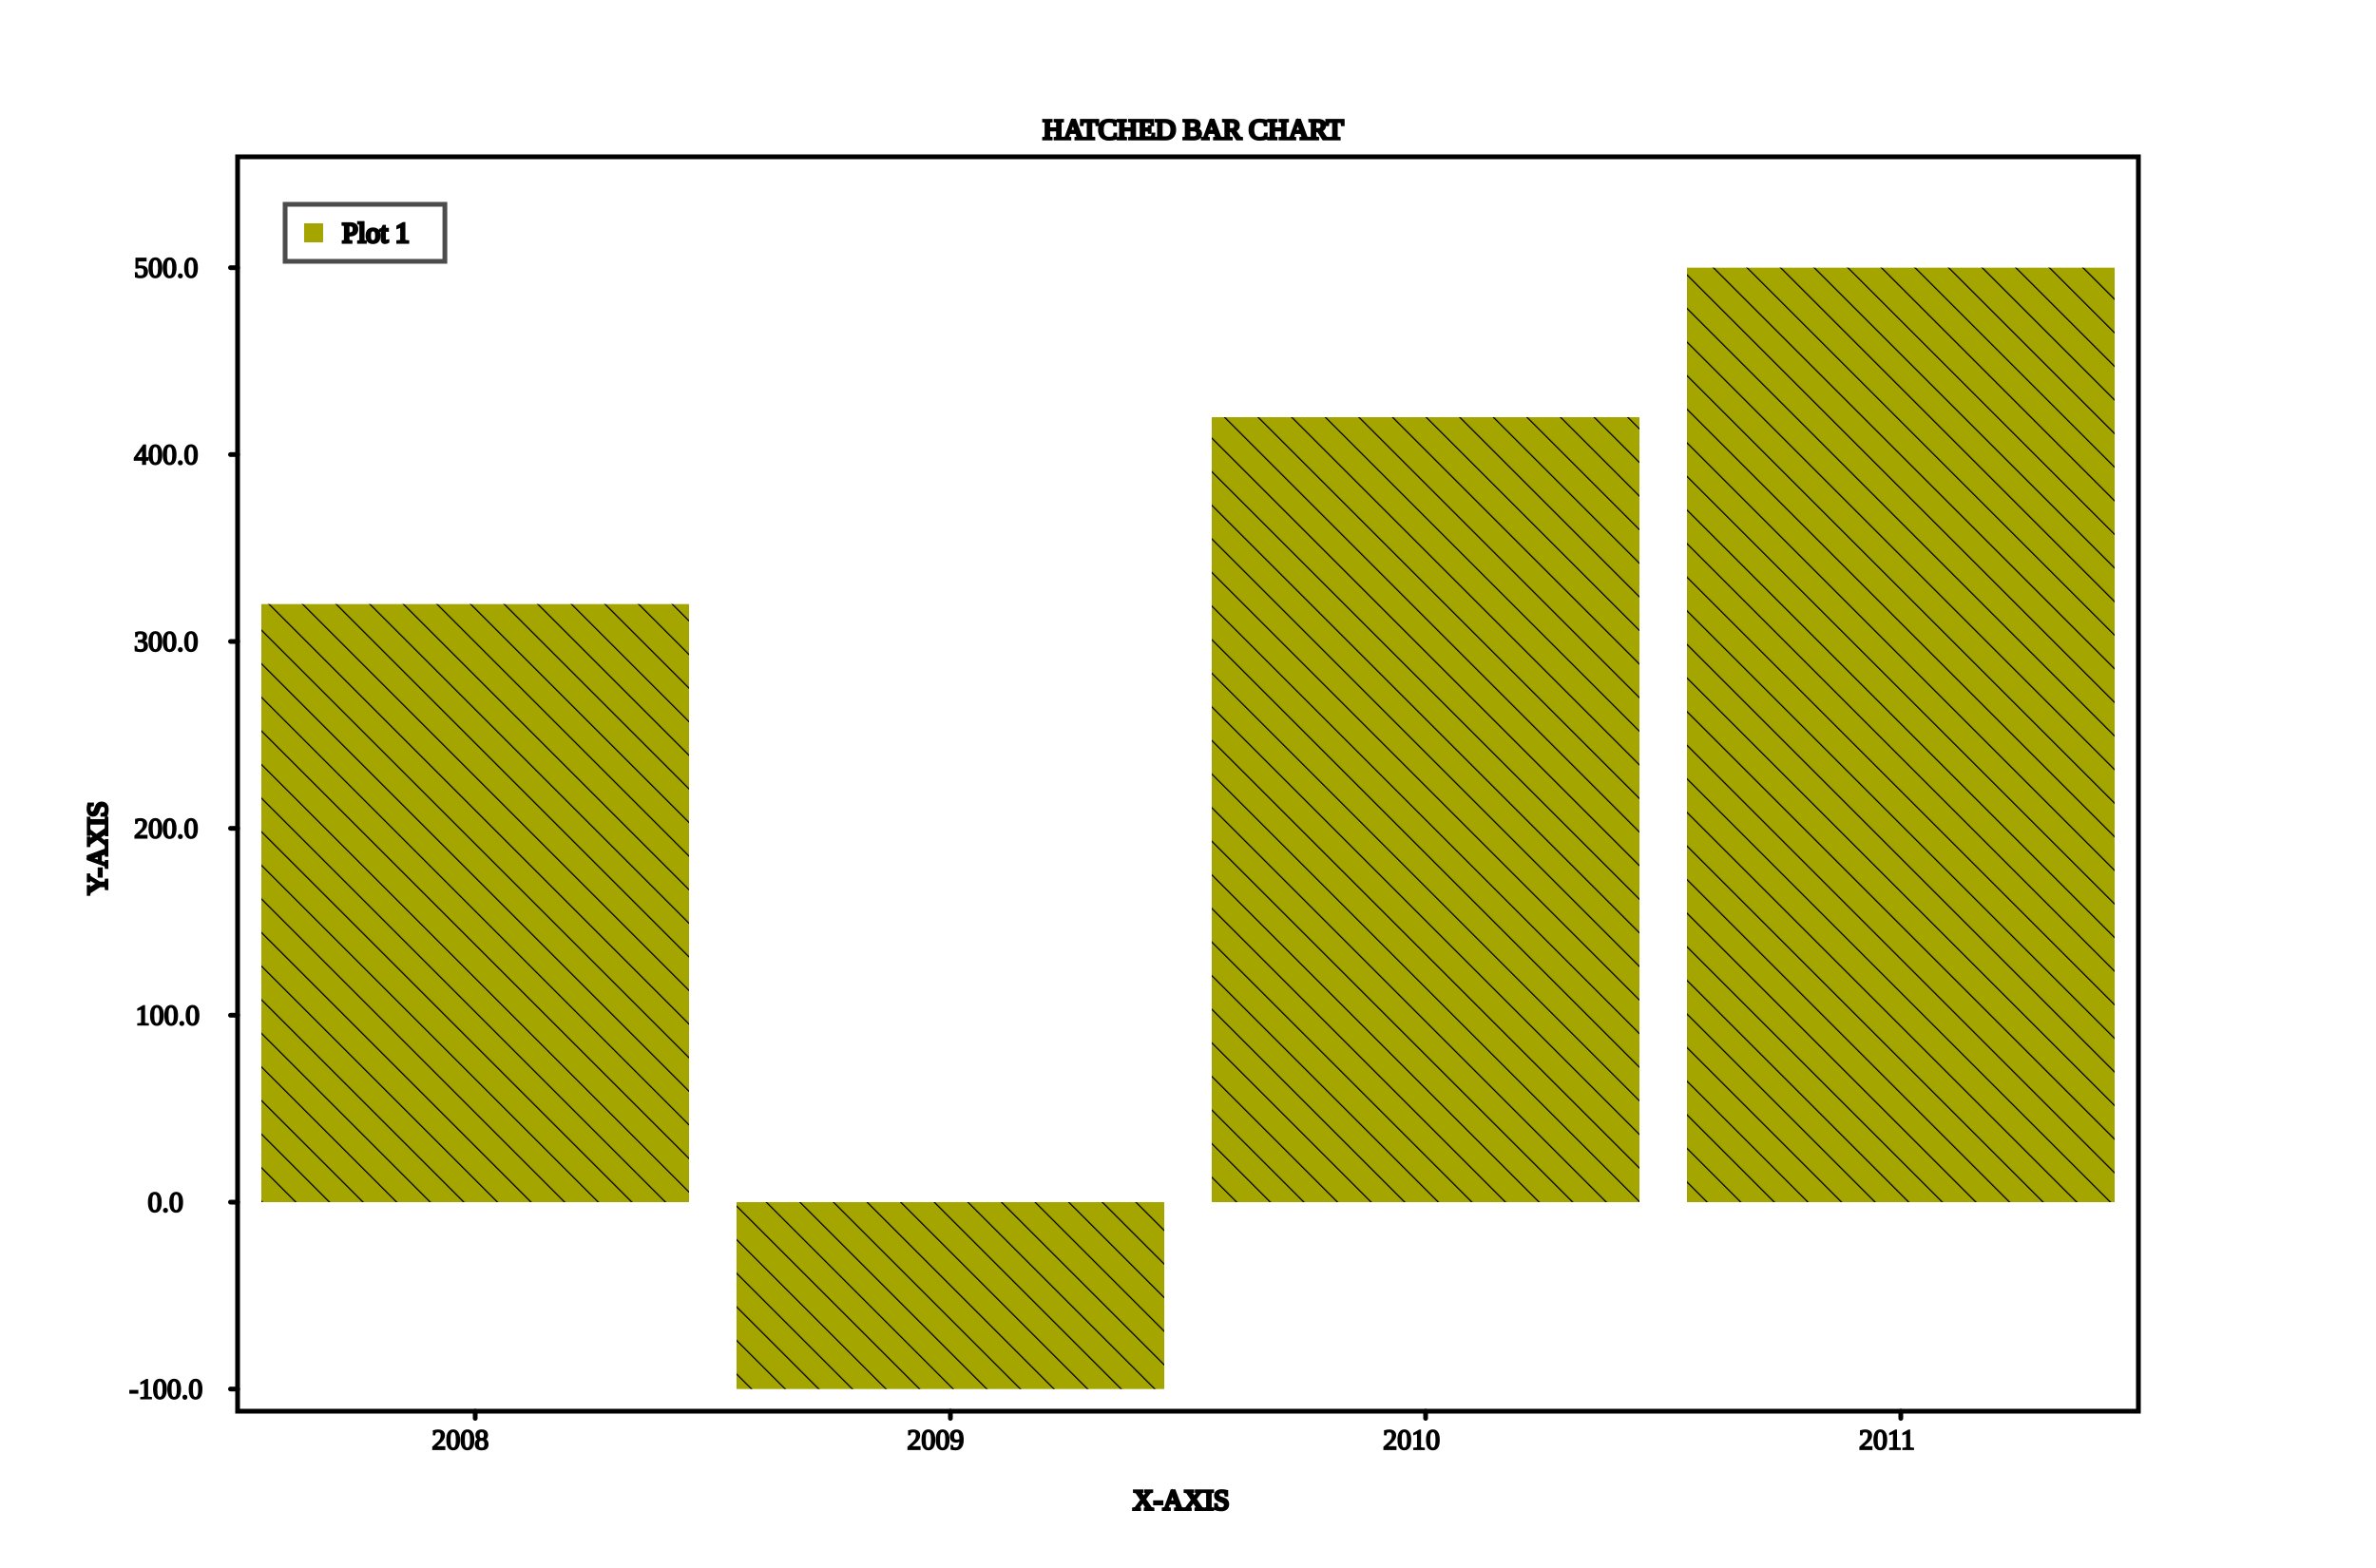
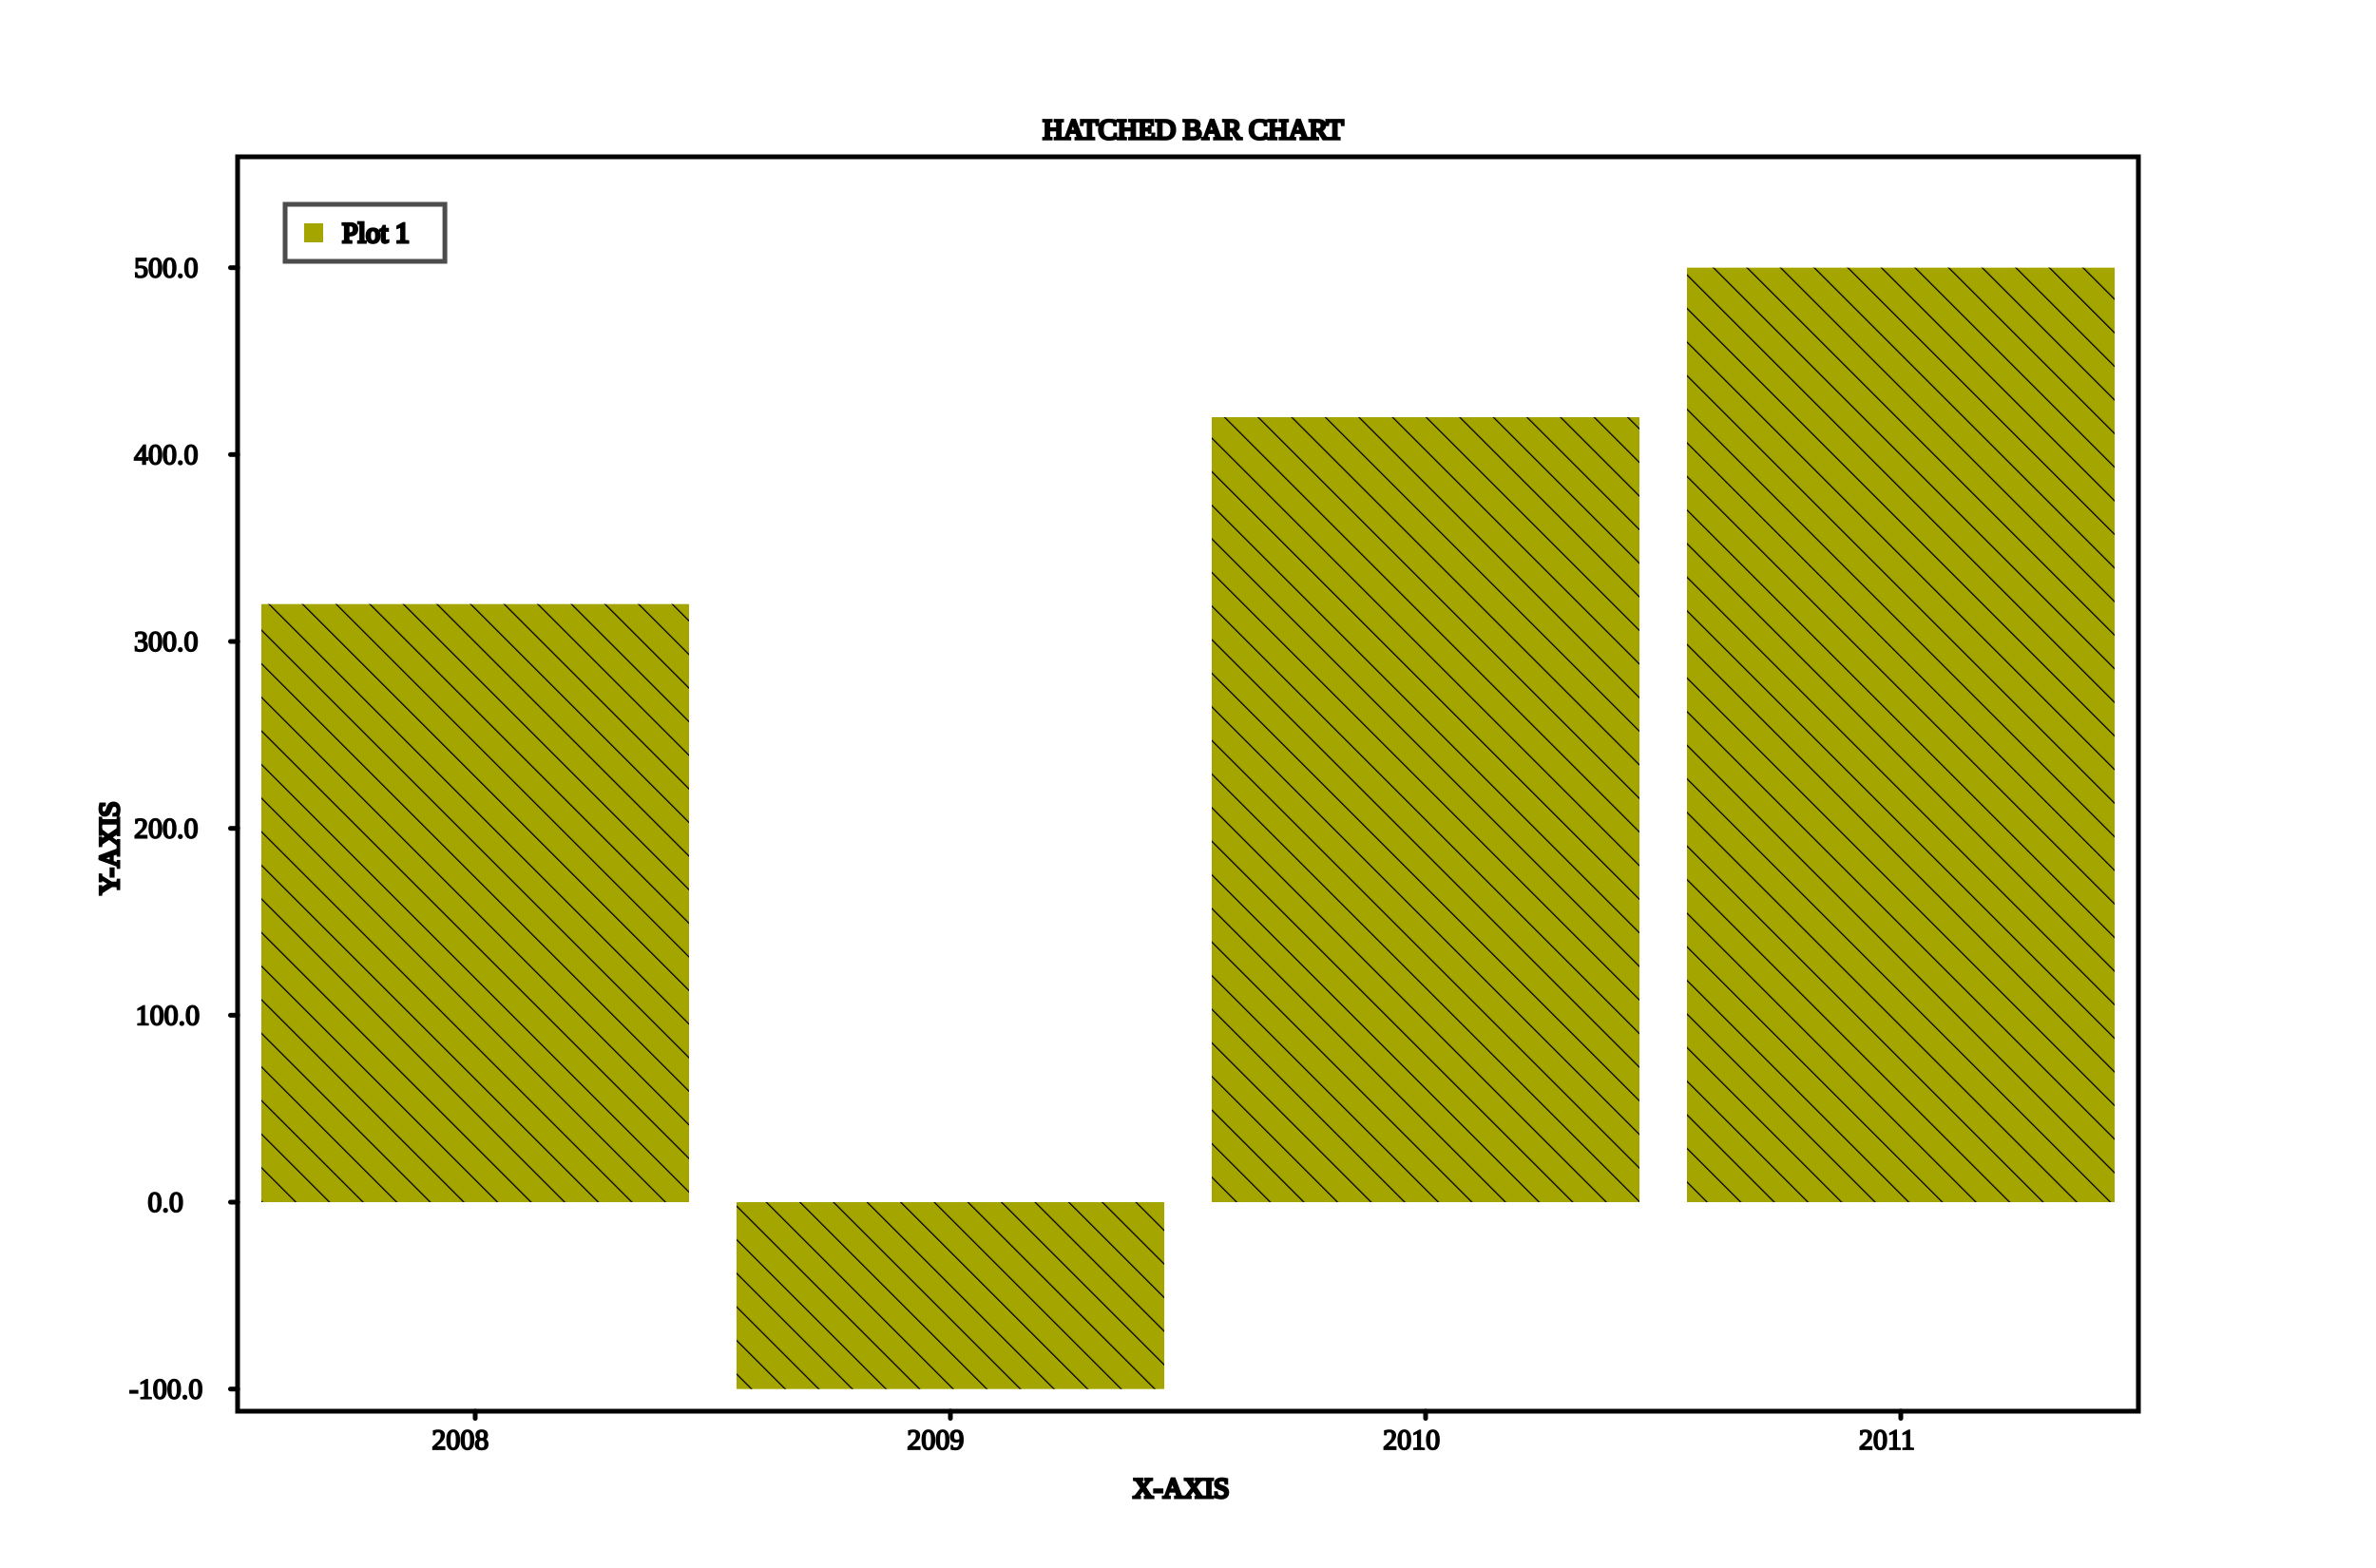
<svg xmlns="http://www.w3.org/2000/svg" height="660.0" width="1000.0" version="4.0">
  <rect width="100%" height="100%" fill="white" />
  <rect x="100.0" y="66.0" width="800.0" height="528.0" style="fill:rgb(255,255,255);stroke-width:2.0;stroke:rgb(0,0,0);opacity:1" />
  <line x1="200.0" y1="597.0" x2="200.0" y2="594.0" style="stroke:rgb(0.0,0.0,0.0);stroke-width:2.0;opacity:1.0;stroke-linecap:round" />
  <text x="181.74" y="610.0" stroke="#000000" stroke-width="0.7" transform="rotate(-0.0,181.74,610.0)">2008</text>
  <line x1="400.0" y1="597.0" x2="400.0" y2="594.0" style="stroke:rgb(0.0,0.0,0.0);stroke-width:2.0;opacity:1.0;stroke-linecap:round" />
  <text x="381.74" y="610.0" stroke="#000000" stroke-width="0.7" transform="rotate(-0.0,381.74,610.0)">2009</text>
  <line x1="600.0" y1="597.0" x2="600.0" y2="594.0" style="stroke:rgb(0.0,0.0,0.0);stroke-width:2.0;opacity:1.0;stroke-linecap:round" />
  <text x="582.06" y="610.0" stroke="#000000" stroke-width="0.7" transform="rotate(-0.0,582.06,610.0)">2010</text>
  <line x1="800.0" y1="597.0" x2="800.0" y2="594.0" style="stroke:rgb(0.0,0.0,0.0);stroke-width:2.0;opacity:1.0;stroke-linecap:round" />
  <text x="782.38" y="610.0" stroke="#000000" stroke-width="0.7" transform="rotate(-0.0,782.38,610.0)">2011</text>
  <line x1="97.0" y1="506.0" x2="100.0" y2="506.0" style="stroke:rgb(0.0,0.0,0.0);stroke-width:2.0;opacity:1.0;stroke-linecap:round" />
  <text x="62.16" y="510.0" stroke="#000000" stroke-width="0.7" transform="rotate(-0.0,62.16,510.0)">0.0</text>
  <line x1="97.0" y1="427.333" x2="100.0" y2="427.333" style="stroke:rgb(0.0,0.0,0.0);stroke-width:2.0;opacity:1.0;stroke-linecap:round" />
  <text x="57.04" y="431.333" stroke="#000000" stroke-width="0.7" transform="rotate(-0.0,57.04,431.3333)">100.0</text>
  <line x1="97.0" y1="348.667" x2="100.0" y2="348.667" style="stroke:rgb(0.0,0.0,0.0);stroke-width:2.0;opacity:1.0;stroke-linecap:round" />
  <text x="56.4" y="352.667" stroke="#000000" stroke-width="0.7" transform="rotate(-0.0,56.4,352.6667)">200.0</text>
  <line x1="97.0" y1="270" x2="100.0" y2="270" style="stroke:rgb(0.0,0.0,0.0);stroke-width:2.0;opacity:1.0;stroke-linecap:round" />
  <text x="56.4" y="274" stroke="#000000" stroke-width="0.7" transform="rotate(-0.0,56.4,274)">300.0</text>
  <line x1="97.0" y1="191.333" x2="100.0" y2="191.333" style="stroke:rgb(0.0,0.0,0.0);stroke-width:2.0;opacity:1.0;stroke-linecap:round" />
  <text x="56.4" y="195.333" stroke="#000000" stroke-width="0.7" transform="rotate(-0.0,56.4,195.3334)">400.0</text>
  <line x1="97.0" y1="112.667" x2="100.0" y2="112.667" style="stroke:rgb(0.0,0.0,0.0);stroke-width:2.0;opacity:1.0;stroke-linecap:round" />
  <text x="56.4" y="116.667" stroke="#000000" stroke-width="0.7" transform="rotate(-0.0,56.4,116.6667)">500.0</text>
  <line x1="97.0" y1="584.667" x2="100.0" y2="584.667" style="stroke:rgb(0.0,0.0,0.0);stroke-width:2.0;opacity:1.0;stroke-linecap:round" />
  <text x="54.32" y="588.667" stroke="#000000" stroke-width="0.7" transform="rotate(-0.0,54.32,588.6667)">-100.0</text>
  <rect x="110.0" y="254.267" width="180.0" height="251.733" style="fill:rgb(164.985,164.985,0.0);stroke-width:0;stroke:rgb(0,0,0);opacity:1.0" />
  <defs>
    <pattern id="backwardSlashHatch" width="10" height="10" patternTransform="rotate(-45 0 0)" patternUnits="userSpaceOnUse">
      <line x1="0" y1="0" x2="0" y2="10" style="stroke:black; stroke-width:1" />
    </pattern>
  </defs>
  <rect x="110.0" y="254.267" width="180.0" height="251.733" style="fill:url(#backwardSlashHatch);opacity:1" />
  <rect x="310.0" y="506.0" width="180.0" height="78.667" style="fill:rgb(164.985,164.985,0.0);stroke-width:0;stroke:rgb(0,0,0);opacity:1.0" />
  <rect x="310.0" y="506.0" width="180.0" height="78.667" style="fill:url(#backwardSlashHatch);opacity:1" />
  <rect x="510.0" y="175.6" width="180.0" height="330.4" style="fill:rgb(164.985,164.985,0.0);stroke-width:0;stroke:rgb(0,0,0);opacity:1.0" />
  <rect x="510.0" y="175.6" width="180.0" height="330.4" style="fill:url(#backwardSlashHatch);opacity:1" />
  <rect x="710.0" y="112.667" width="180.0" height="393.333" style="fill:rgb(164.985,164.985,0.0);stroke-width:0;stroke:rgb(0,0,0);opacity:1.0" />
  <rect x="710.0" y="112.667" width="180.0" height="393.333" style="fill:url(#backwardSlashHatch);opacity:1" />
  <text x="438.9" y="58.5" stroke="#000000" stroke-width="1.2" transform="rotate(-0.0,438.9,58.5)">HATCHED BAR CHART</text>
-   <text x="476.8" y="635.4" stroke="#000000" stroke-width="1.2" transform="rotate(-0.0,476.8,635.4)">X-AXIS</text>
-   <text x="45.0" y="376.6" stroke="#000000" stroke-width="1.2" transform="rotate(-90.0,45.0,376.6)">Y-AXIS</text>
+   <text x="476.8" y="630.4" stroke="#000000" stroke-width="1.2" transform="rotate(-0.0,476.8,630.4)">X-AXIS</text>
+   <text x="50.0" y="376.6" stroke="#000000" stroke-width="1.2" transform="rotate(-90.0,50.0,376.6)">Y-AXIS</text>
  <rect x="120.0" y="86.0" width="67.24" height="24.0" style="fill:rgb(255.0,255.0,255.0);stroke-width:2.0;stroke:rgb(0.0,0.0,0.0);opacity:0.7" />
  <rect x="128.0" y="94.0" width="8.0" height="8.0" style="fill:rgb(164.985,164.985,0.0);stroke-width:0;stroke:rgb(0,0,0);opacity:1.0" />
  <text x="144.0" y="102.0" stroke="#000000" stroke-width="1.2" transform="rotate(-0.0,144.0,102.0)">Plot 1</text>
</svg>
